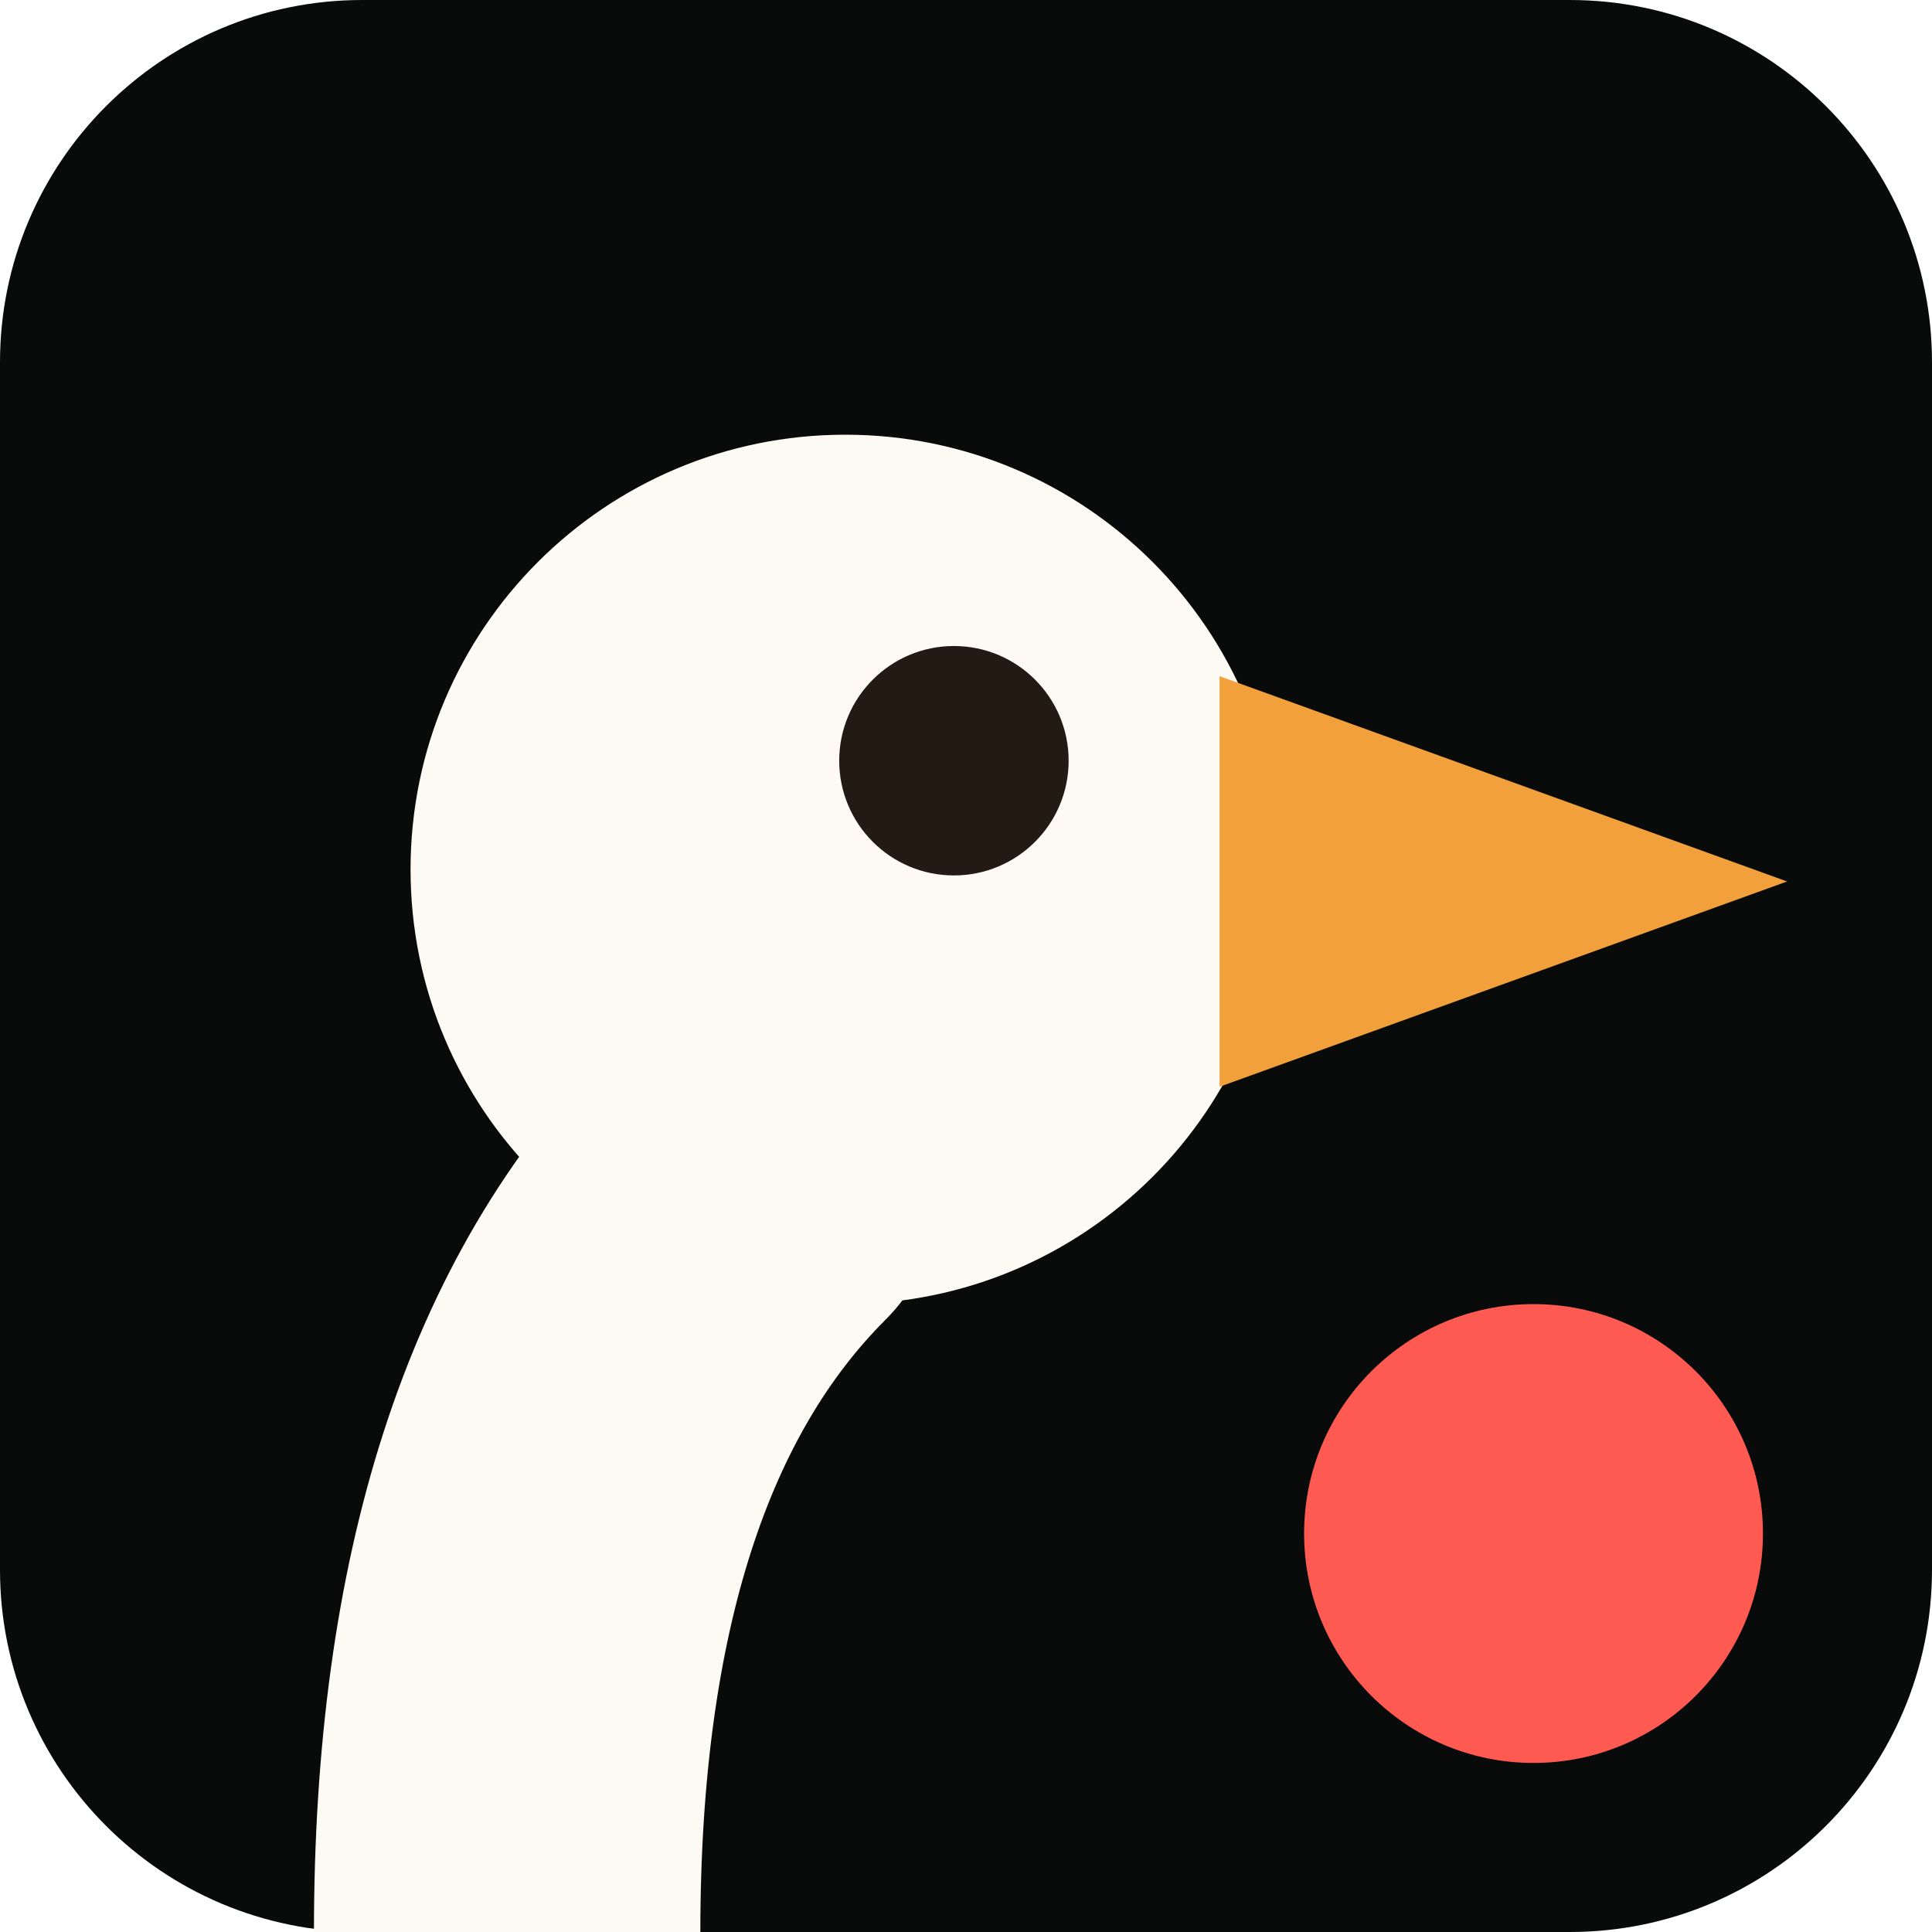
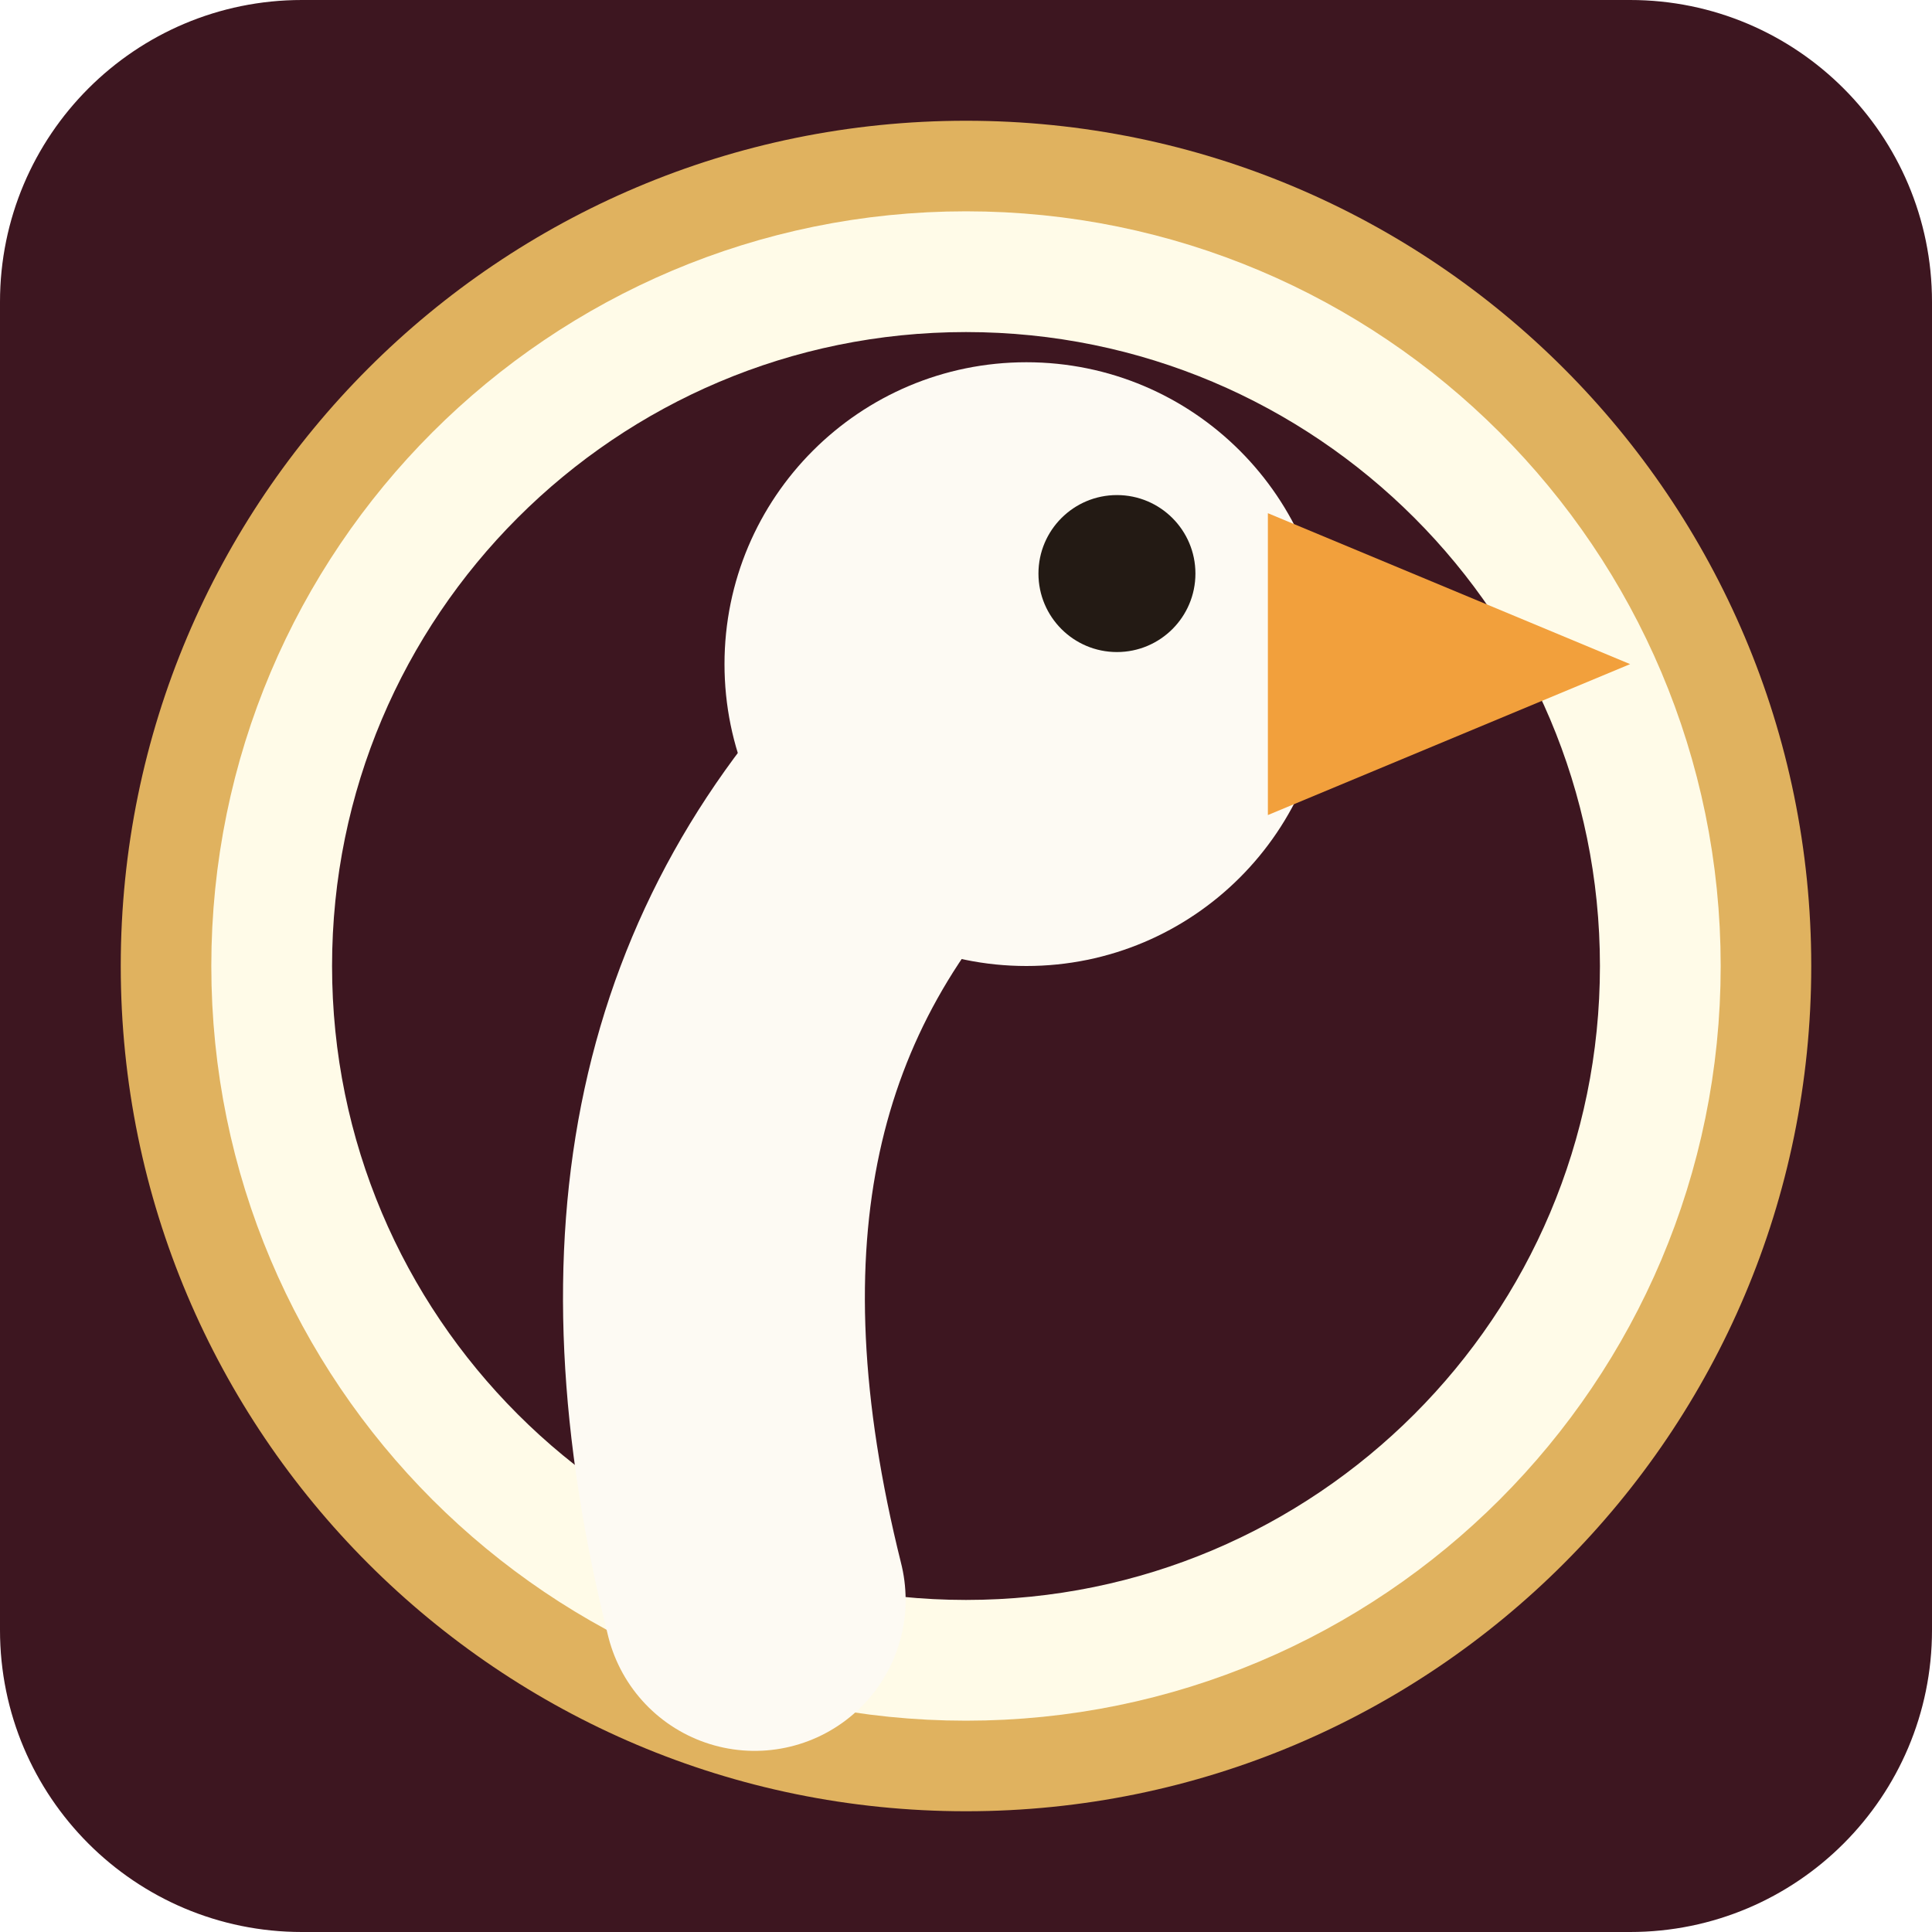
- <svg xmlns="http://www.w3.org/2000/svg" viewBox="0 0 16 16">
-   <rect width="16" height="16" rx="3" fill="#080b09" />
-   <path d="M4.2 16Q4.2 11.8 6.2 9.8" stroke="#fdfaf3" stroke-width="3.2" fill="none" stroke-linecap="round" />
-   <circle cx="7" cy="7.2" r="3.6" fill="#fdfaf3" />
-   <path d="M10.1 5.6L14.8 7.3 10.1 9Z" fill="#f2a03c" />
-   <circle cx="7.9" cy="6.3" r=".95" fill="#231a14" />
-   <circle cx="12.7" cy="12.7" r="1.9" fill="#ff5a52" />
+ <svg xmlns="http://www.w3.org/2000/svg" viewBox="0 0 64 64" role="img" aria-label="Chip Thief">
+   <rect width="64" height="64" rx="10" fill="#3d1620" />
+   <circle cx="32" cy="32" r="28" fill="#e0b25f" />
+   <circle cx="32" cy="32" r="23" fill="#3d1620" />
+   <circle cx="32" cy="32" r="23" fill="none" stroke="#fffbe8" stroke-width="4" />
+   <path d="M25 53C22 41 24 32 31 25" stroke="#fdfaf3" stroke-width="10" stroke-linecap="round" fill="none" />
+   <circle cx="34" cy="22" r="10" fill="#fdfaf3" />
+   <path d="M42 17 L54 22 L42 27Z" fill="#f2a03c" />
+   <circle cx="37" cy="19" r="2.6" fill="#231a14" />
</svg>
